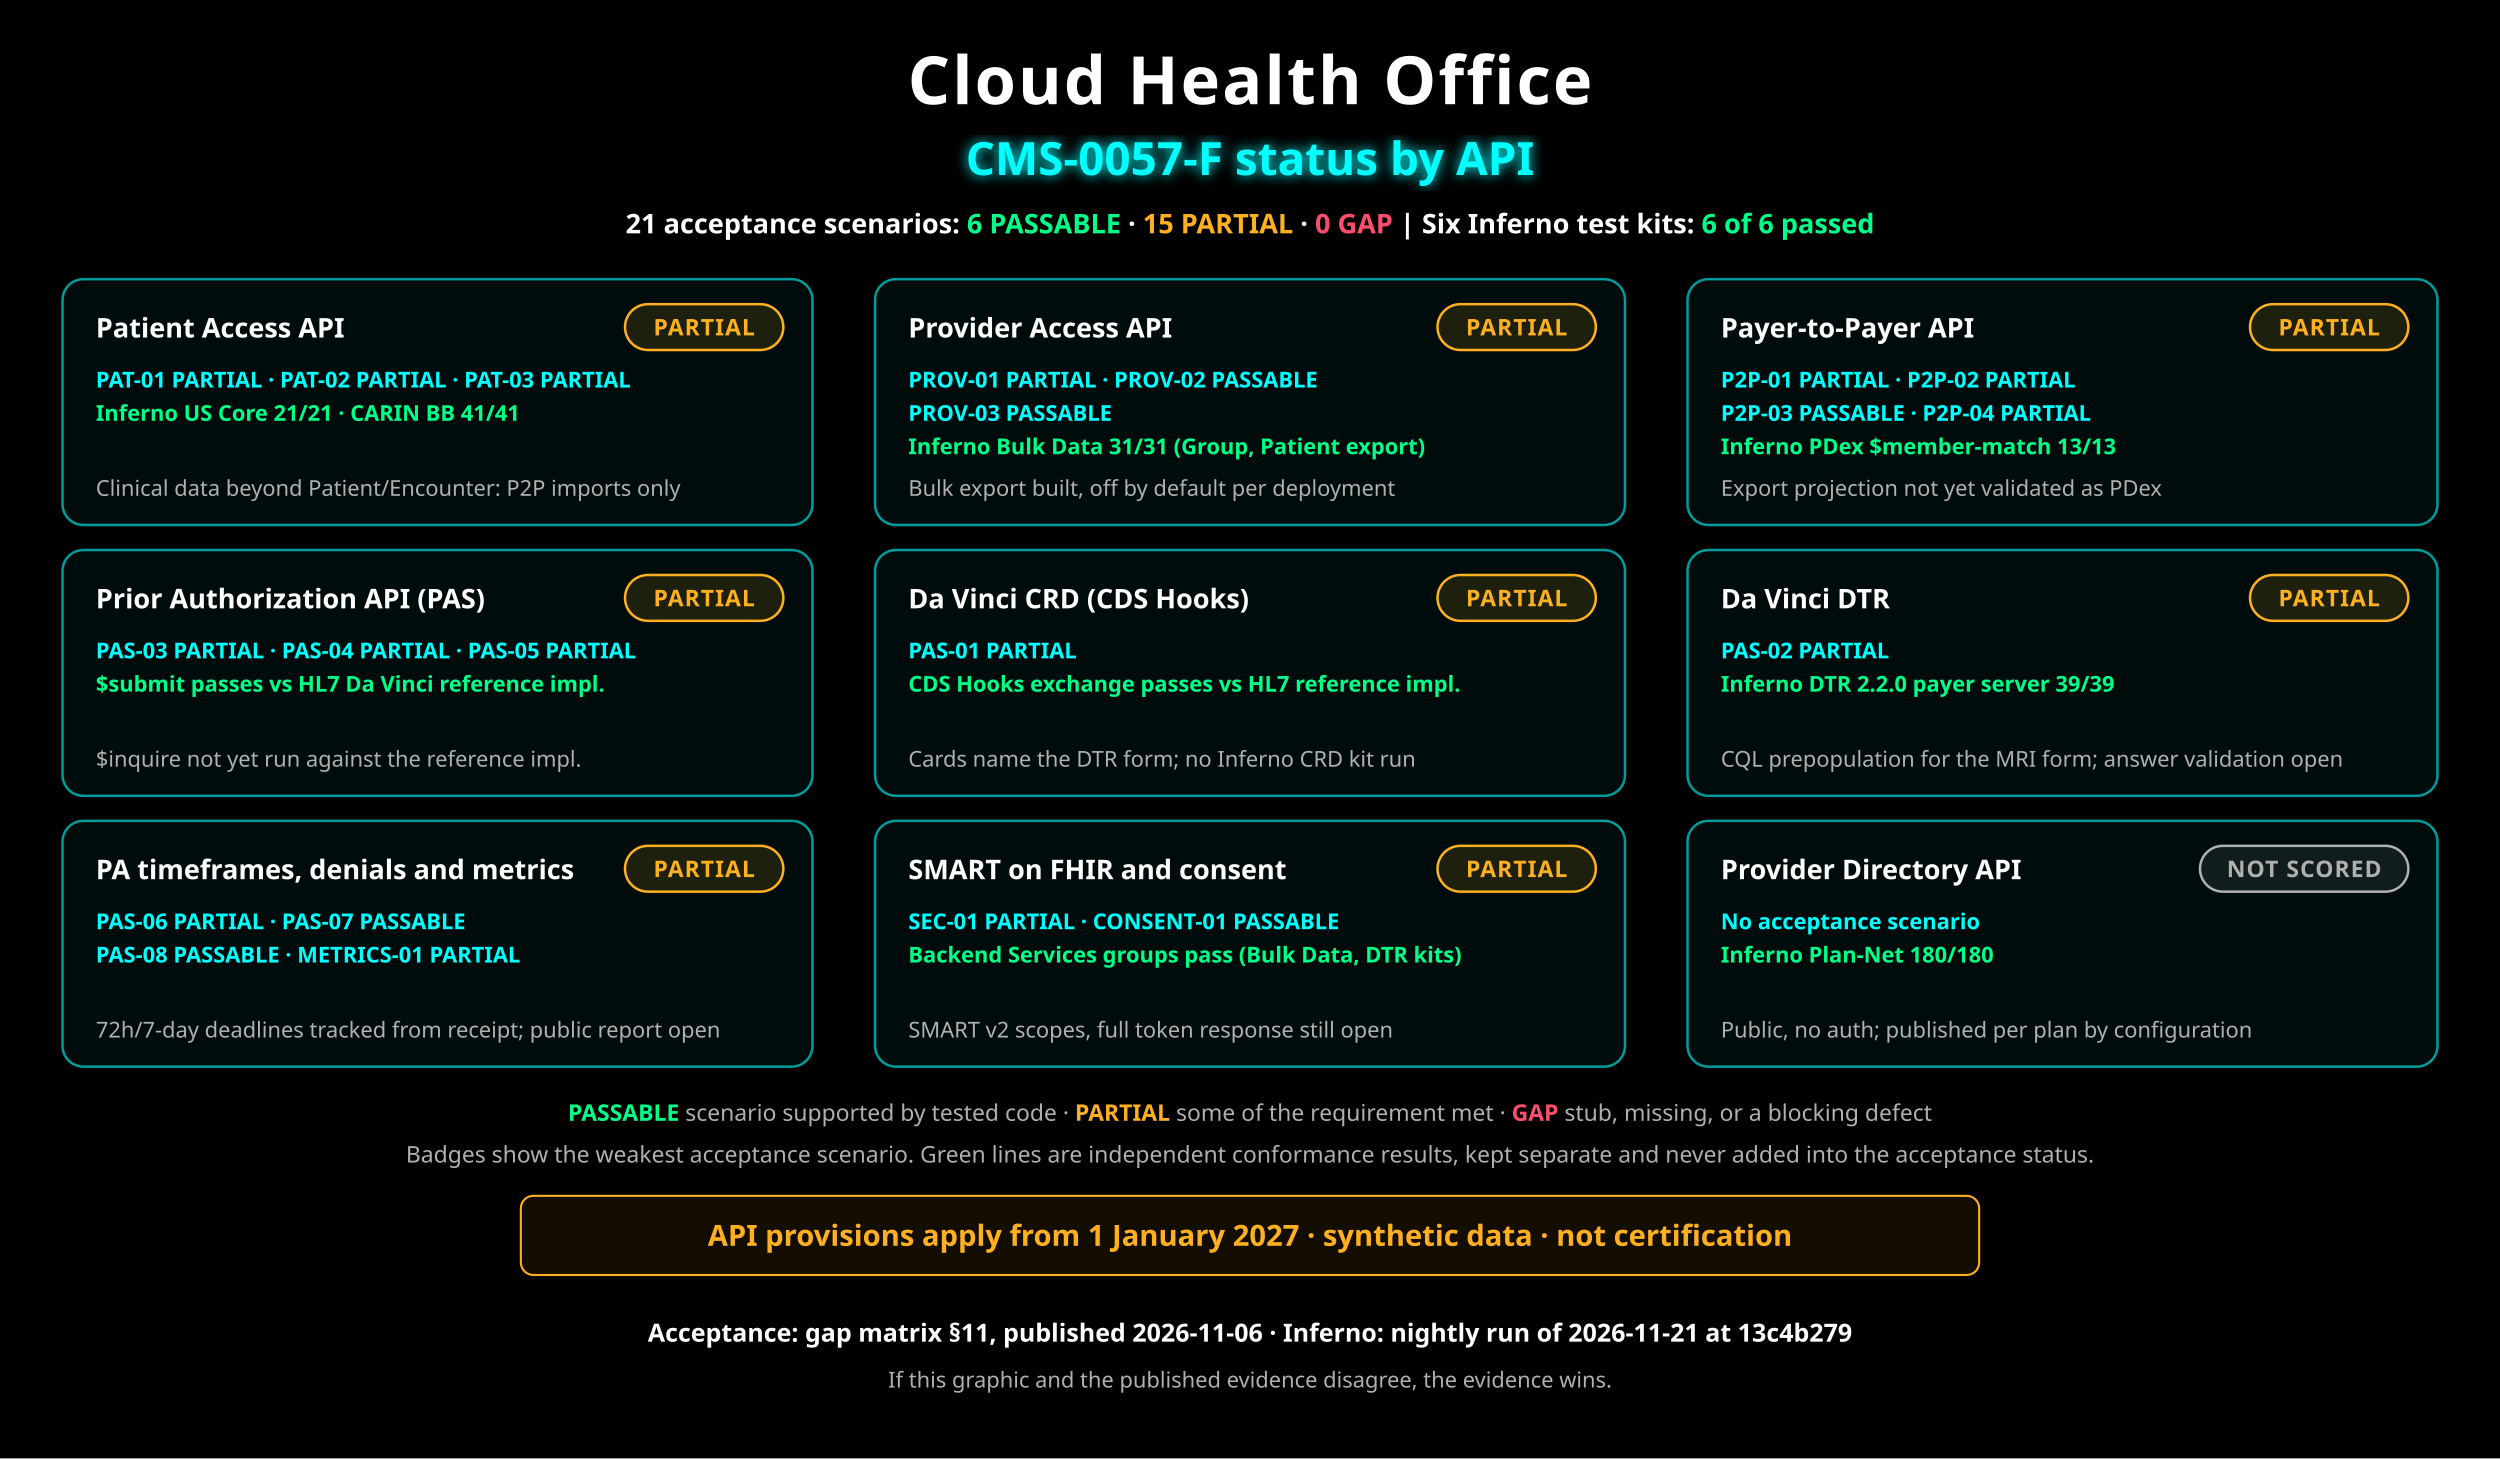
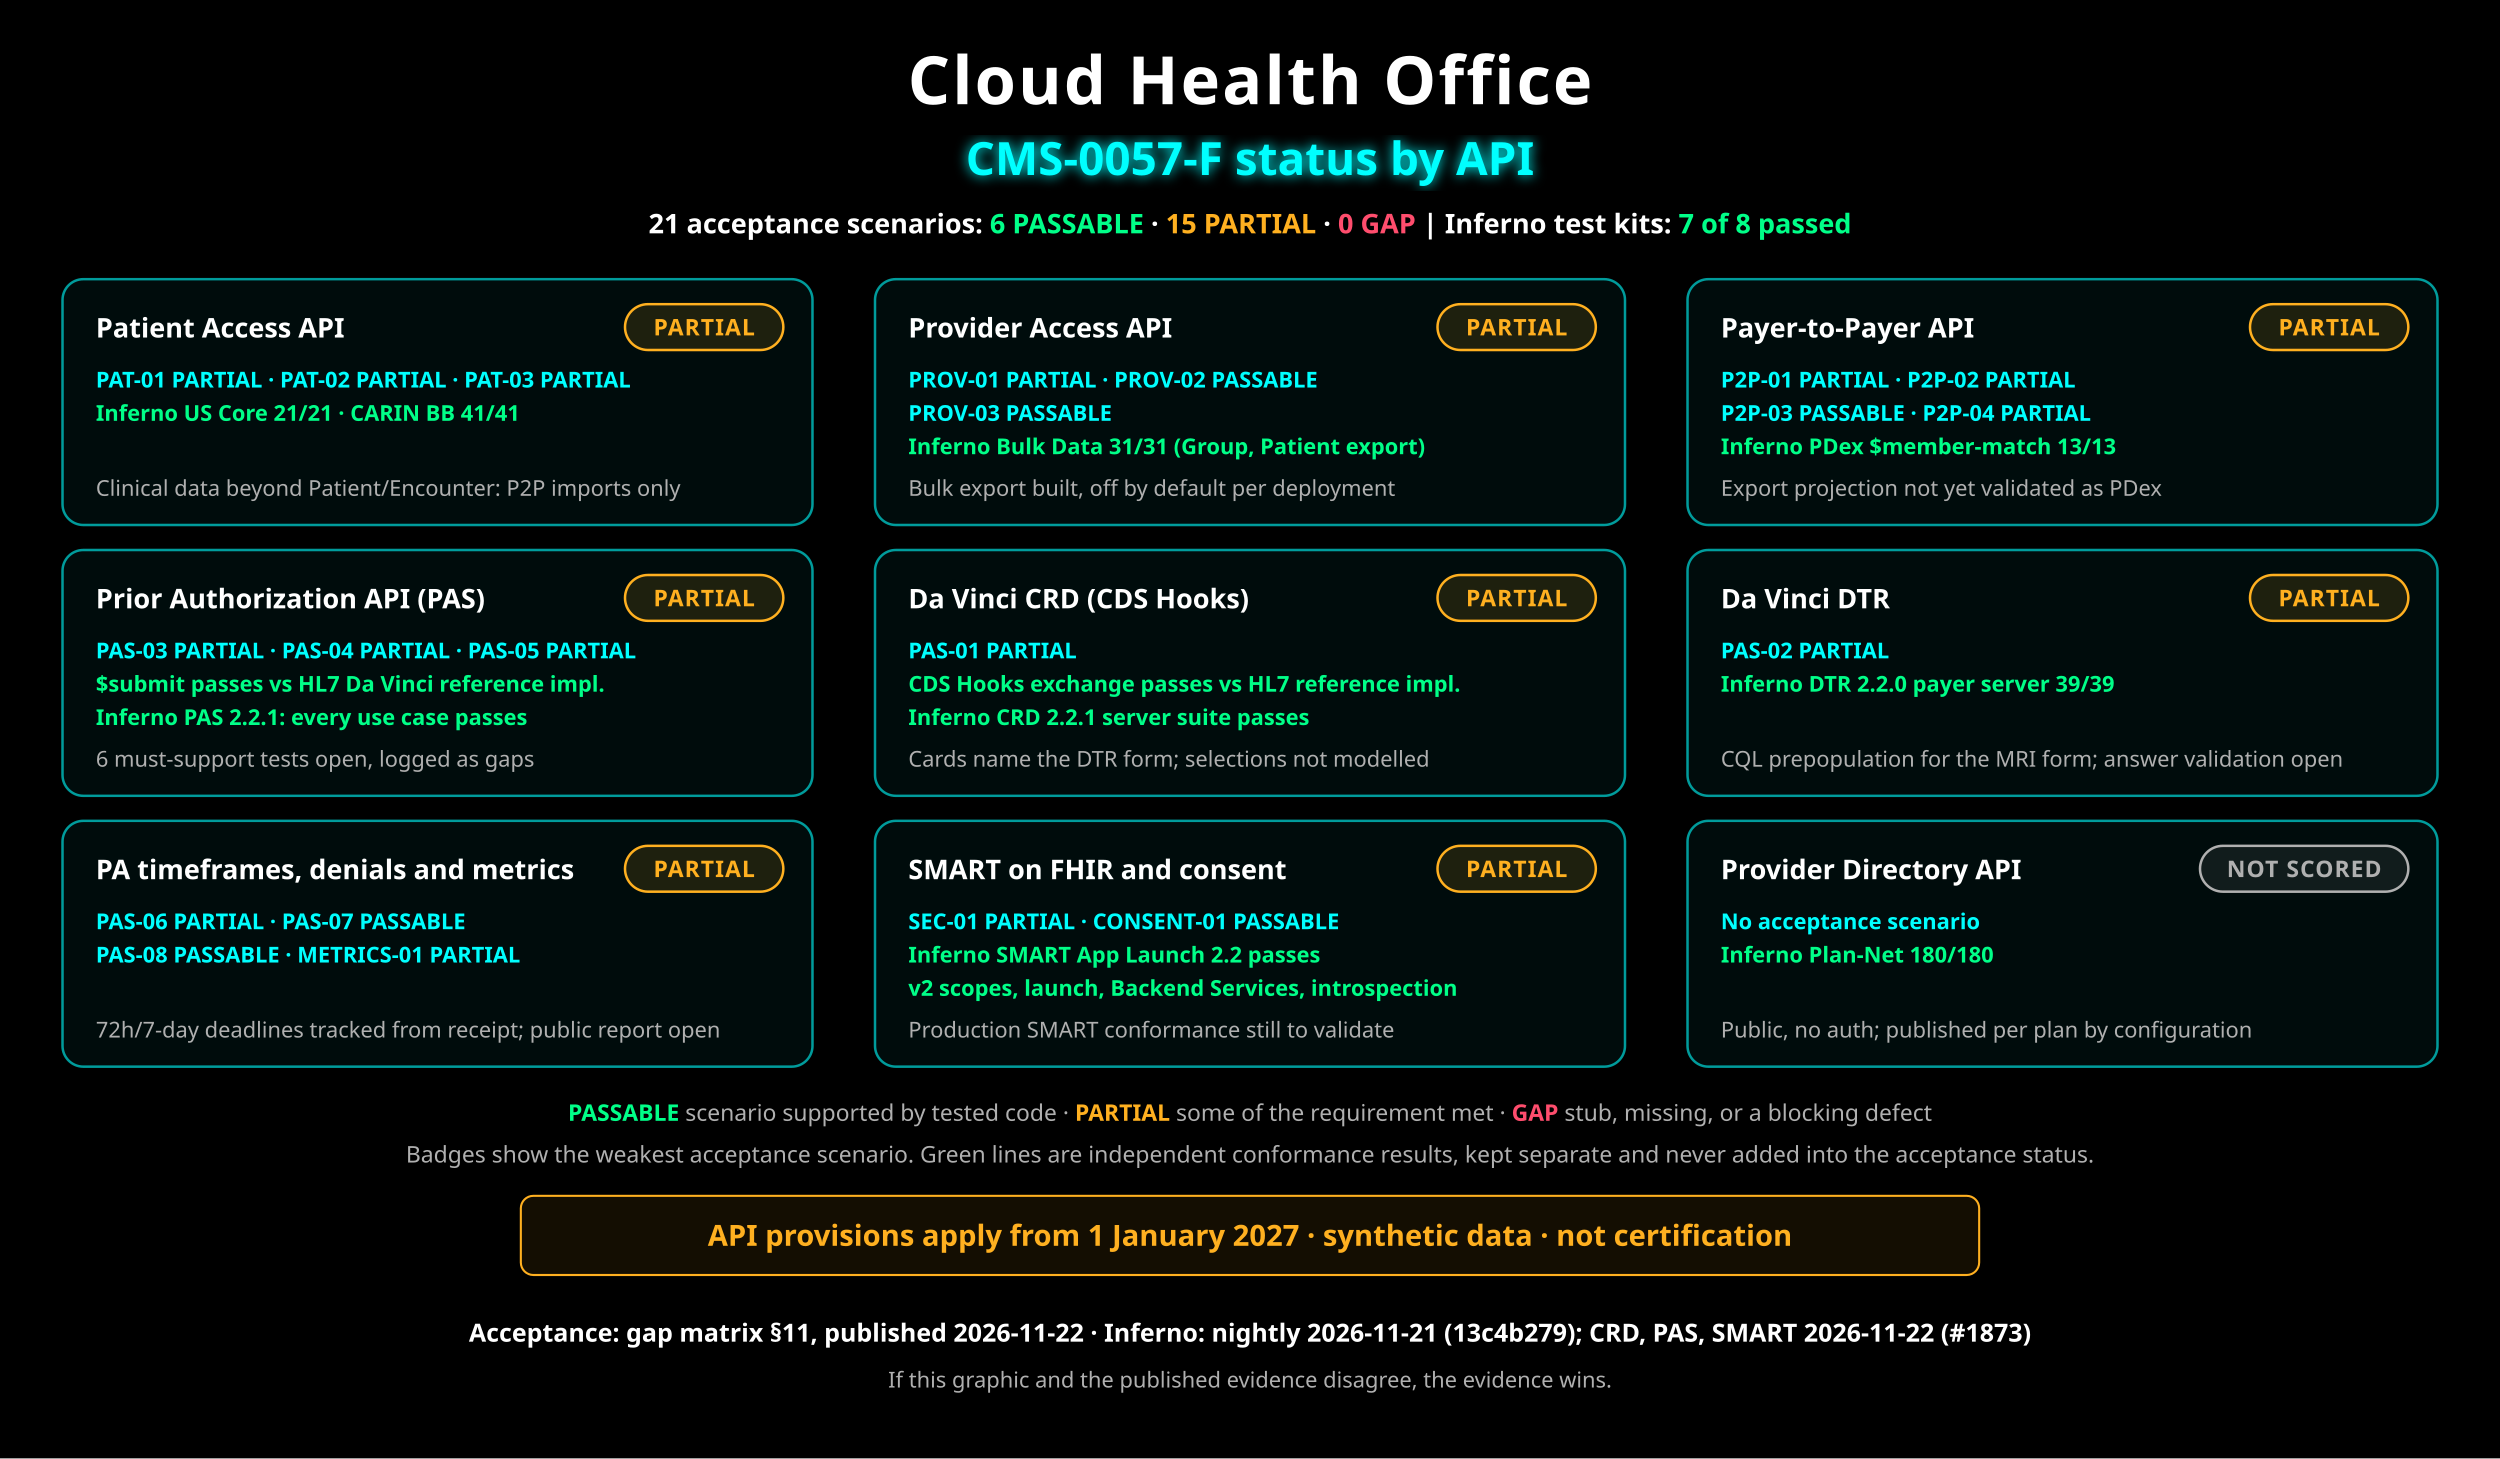
<svg xmlns="http://www.w3.org/2000/svg" width="1200" height="700" viewBox="0 0 1200 700" role="img" aria-labelledby="t d">
  <defs>
    <filter id="glow">
      <feGaussianBlur stdDeviation="3" result="blur" />
      <feMerge>
        <feMergeNode in="blur" />
        <feMergeNode in="SourceGraphic" />
      </feMerge>
    </filter>
  </defs>
  <rect width="1200" height="700" fill="#000000" />
  <text x="600" y="50" font-family="Segoe UI, system-ui, sans-serif" font-size="32" font-weight="900" fill="#ffffff" text-anchor="middle" letter-spacing="1">Cloud Health Office</text>
  <text x="600" y="84" font-family="Segoe UI, system-ui, sans-serif" font-size="22" font-weight="700" fill="#00ffff" text-anchor="middle" filter="url(#glow)">CMS-0057-F status by API</text>
-   <text x="600" y="112" font-family="Segoe UI, system-ui, sans-serif" font-size="13" font-weight="600" fill="#ffffff" text-anchor="middle">21 acceptance scenarios: <tspan fill="#00ff88">6 PASSABLE</tspan> · <tspan fill="#ffb020">15 PARTIAL</tspan> · <tspan fill="#ff4d6d">0 GAP</tspan>   |   Six Inferno test kits: <tspan fill="#00ff88">6 of 6 passed</tspan>
+   <text x="600" y="112" font-family="Segoe UI, system-ui, sans-serif" font-size="13" font-weight="600" fill="#ffffff" text-anchor="middle">21 acceptance scenarios: <tspan fill="#00ff88">6 PASSABLE</tspan> · <tspan fill="#ffb020">15 PARTIAL</tspan> · <tspan fill="#ff4d6d">0 GAP</tspan>   |   Inferno test kits: <tspan fill="#00ff88">7 of 8 passed</tspan>
  </text>
  <g transform="translate(30, 134)">
    <rect width="360" height="118" rx="10" fill="rgba(0,255,255,0.05)" stroke="#00ffff" stroke-width="1.2" stroke-opacity="0.6" />
    <rect x="270" y="12" width="76" height="22" rx="11" fill="rgba(255,176,32,0.12)" stroke="#ffb020" stroke-width="1.2" />
    <text x="308" y="27" font-family="Segoe UI, system-ui, sans-serif" font-size="11" font-weight="800" fill="#ffb020" text-anchor="middle" letter-spacing="0.5">PARTIAL</text>
    <text x="16" y="28" font-family="Segoe UI, system-ui, sans-serif" font-size="13" font-weight="700" fill="#ffffff">Patient Access API</text>
    <text x="16" y="52" font-family="Segoe UI, system-ui, sans-serif" font-size="10.5" font-weight="600" fill="#00ffff">PAT-01 PARTIAL · PAT-02 PARTIAL · PAT-03 PARTIAL</text>
    <text x="16" y="68" font-family="Segoe UI, system-ui, sans-serif" font-size="10.5" font-weight="600" fill="#00ff88">Inferno US Core 21/21 · CARIN BB 41/41</text>
    <text x="16" y="104" font-family="Segoe UI, system-ui, sans-serif" font-size="10.5" fill="#b0b0b0">Clinical data beyond Patient/Encounter: P2P imports only</text>
  </g>
  <g transform="translate(420, 134)">
    <rect width="360" height="118" rx="10" fill="rgba(0,255,255,0.05)" stroke="#00ffff" stroke-width="1.2" stroke-opacity="0.6" />
    <rect x="270" y="12" width="76" height="22" rx="11" fill="rgba(255,176,32,0.12)" stroke="#ffb020" stroke-width="1.2" />
    <text x="308" y="27" font-family="Segoe UI, system-ui, sans-serif" font-size="11" font-weight="800" fill="#ffb020" text-anchor="middle" letter-spacing="0.5">PARTIAL</text>
    <text x="16" y="28" font-family="Segoe UI, system-ui, sans-serif" font-size="13" font-weight="700" fill="#ffffff">Provider Access API</text>
    <text x="16" y="52" font-family="Segoe UI, system-ui, sans-serif" font-size="10.5" font-weight="600" fill="#00ffff">PROV-01 PARTIAL · PROV-02 PASSABLE</text>
    <text x="16" y="68" font-family="Segoe UI, system-ui, sans-serif" font-size="10.5" font-weight="600" fill="#00ffff">PROV-03 PASSABLE</text>
    <text x="16" y="84" font-family="Segoe UI, system-ui, sans-serif" font-size="10.5" font-weight="600" fill="#00ff88">Inferno Bulk Data 31/31 (Group, Patient export)</text>
    <text x="16" y="104" font-family="Segoe UI, system-ui, sans-serif" font-size="10.5" fill="#b0b0b0">Bulk export built, off by default per deployment</text>
  </g>
  <g transform="translate(810, 134)">
    <rect width="360" height="118" rx="10" fill="rgba(0,255,255,0.05)" stroke="#00ffff" stroke-width="1.2" stroke-opacity="0.6" />
    <rect x="270" y="12" width="76" height="22" rx="11" fill="rgba(255,176,32,0.12)" stroke="#ffb020" stroke-width="1.2" />
    <text x="308" y="27" font-family="Segoe UI, system-ui, sans-serif" font-size="11" font-weight="800" fill="#ffb020" text-anchor="middle" letter-spacing="0.5">PARTIAL</text>
    <text x="16" y="28" font-family="Segoe UI, system-ui, sans-serif" font-size="13" font-weight="700" fill="#ffffff">Payer-to-Payer API</text>
    <text x="16" y="52" font-family="Segoe UI, system-ui, sans-serif" font-size="10.5" font-weight="600" fill="#00ffff">P2P-01 PARTIAL · P2P-02 PARTIAL</text>
    <text x="16" y="68" font-family="Segoe UI, system-ui, sans-serif" font-size="10.5" font-weight="600" fill="#00ffff">P2P-03 PASSABLE · P2P-04 PARTIAL</text>
    <text x="16" y="84" font-family="Segoe UI, system-ui, sans-serif" font-size="10.5" font-weight="600" fill="#00ff88">Inferno PDex $member-match 13/13</text>
    <text x="16" y="104" font-family="Segoe UI, system-ui, sans-serif" font-size="10.5" fill="#b0b0b0">Export projection not yet validated as PDex</text>
  </g>
  <g transform="translate(30, 264)">
    <rect width="360" height="118" rx="10" fill="rgba(0,255,255,0.05)" stroke="#00ffff" stroke-width="1.2" stroke-opacity="0.6" />
    <rect x="270" y="12" width="76" height="22" rx="11" fill="rgba(255,176,32,0.12)" stroke="#ffb020" stroke-width="1.2" />
    <text x="308" y="27" font-family="Segoe UI, system-ui, sans-serif" font-size="11" font-weight="800" fill="#ffb020" text-anchor="middle" letter-spacing="0.5">PARTIAL</text>
    <text x="16" y="28" font-family="Segoe UI, system-ui, sans-serif" font-size="13" font-weight="700" fill="#ffffff">Prior Authorization API (PAS)</text>
    <text x="16" y="52" font-family="Segoe UI, system-ui, sans-serif" font-size="10.5" font-weight="600" fill="#00ffff">PAS-03 PARTIAL · PAS-04 PARTIAL · PAS-05 PARTIAL</text>
    <text x="16" y="68" font-family="Segoe UI, system-ui, sans-serif" font-size="10.5" font-weight="600" fill="#00ff88">$submit passes vs HL7 Da Vinci reference impl.</text>
-     <text x="16" y="104" font-family="Segoe UI, system-ui, sans-serif" font-size="10.5" fill="#b0b0b0">$inquire not yet run against the reference impl.</text>
+     <text x="16" y="84" font-family="Segoe UI, system-ui, sans-serif" font-size="10.5" font-weight="600" fill="#00ff88">Inferno PAS 2.2.1: every use case passes</text>
+     <text x="16" y="104" font-family="Segoe UI, system-ui, sans-serif" font-size="10.5" fill="#b0b0b0">6 must-support tests open, logged as gaps</text>
  </g>
  <g transform="translate(420, 264)">
    <rect width="360" height="118" rx="10" fill="rgba(0,255,255,0.05)" stroke="#00ffff" stroke-width="1.2" stroke-opacity="0.6" />
    <rect x="270" y="12" width="76" height="22" rx="11" fill="rgba(255,176,32,0.12)" stroke="#ffb020" stroke-width="1.2" />
    <text x="308" y="27" font-family="Segoe UI, system-ui, sans-serif" font-size="11" font-weight="800" fill="#ffb020" text-anchor="middle" letter-spacing="0.5">PARTIAL</text>
    <text x="16" y="28" font-family="Segoe UI, system-ui, sans-serif" font-size="13" font-weight="700" fill="#ffffff">Da Vinci CRD (CDS Hooks)</text>
    <text x="16" y="52" font-family="Segoe UI, system-ui, sans-serif" font-size="10.5" font-weight="600" fill="#00ffff">PAS-01 PARTIAL</text>
    <text x="16" y="68" font-family="Segoe UI, system-ui, sans-serif" font-size="10.5" font-weight="600" fill="#00ff88">CDS Hooks exchange passes vs HL7 reference impl.</text>
-     <text x="16" y="104" font-family="Segoe UI, system-ui, sans-serif" font-size="10.5" fill="#b0b0b0">Cards name the DTR form; no Inferno CRD kit run</text>
+     <text x="16" y="84" font-family="Segoe UI, system-ui, sans-serif" font-size="10.5" font-weight="600" fill="#00ff88">Inferno CRD 2.2.1 server suite passes</text>
+     <text x="16" y="104" font-family="Segoe UI, system-ui, sans-serif" font-size="10.5" fill="#b0b0b0">Cards name the DTR form; selections not modelled</text>
  </g>
  <g transform="translate(810, 264)">
    <rect width="360" height="118" rx="10" fill="rgba(0,255,255,0.05)" stroke="#00ffff" stroke-width="1.2" stroke-opacity="0.6" />
    <rect x="270" y="12" width="76" height="22" rx="11" fill="rgba(255,176,32,0.12)" stroke="#ffb020" stroke-width="1.2" />
    <text x="308" y="27" font-family="Segoe UI, system-ui, sans-serif" font-size="11" font-weight="800" fill="#ffb020" text-anchor="middle" letter-spacing="0.5">PARTIAL</text>
    <text x="16" y="28" font-family="Segoe UI, system-ui, sans-serif" font-size="13" font-weight="700" fill="#ffffff">Da Vinci DTR</text>
    <text x="16" y="52" font-family="Segoe UI, system-ui, sans-serif" font-size="10.5" font-weight="600" fill="#00ffff">PAS-02 PARTIAL</text>
    <text x="16" y="68" font-family="Segoe UI, system-ui, sans-serif" font-size="10.5" font-weight="600" fill="#00ff88">Inferno DTR 2.2.0 payer server 39/39</text>
    <text x="16" y="104" font-family="Segoe UI, system-ui, sans-serif" font-size="10.5" fill="#b0b0b0">CQL prepopulation for the MRI form; answer validation open</text>
  </g>
  <g transform="translate(30, 394)">
    <rect width="360" height="118" rx="10" fill="rgba(0,255,255,0.05)" stroke="#00ffff" stroke-width="1.2" stroke-opacity="0.6" />
    <rect x="270" y="12" width="76" height="22" rx="11" fill="rgba(255,176,32,0.12)" stroke="#ffb020" stroke-width="1.2" />
    <text x="308" y="27" font-family="Segoe UI, system-ui, sans-serif" font-size="11" font-weight="800" fill="#ffb020" text-anchor="middle" letter-spacing="0.5">PARTIAL</text>
    <text x="16" y="28" font-family="Segoe UI, system-ui, sans-serif" font-size="13" font-weight="700" fill="#ffffff">PA timeframes, denials and metrics</text>
    <text x="16" y="52" font-family="Segoe UI, system-ui, sans-serif" font-size="10.5" font-weight="600" fill="#00ffff">PAS-06 PARTIAL · PAS-07 PASSABLE</text>
    <text x="16" y="68" font-family="Segoe UI, system-ui, sans-serif" font-size="10.5" font-weight="600" fill="#00ffff">PAS-08 PASSABLE · METRICS-01 PARTIAL</text>
    <text x="16" y="104" font-family="Segoe UI, system-ui, sans-serif" font-size="10.5" fill="#b0b0b0">72h/7-day deadlines tracked from receipt; public report open</text>
  </g>
  <g transform="translate(420, 394)">
    <rect width="360" height="118" rx="10" fill="rgba(0,255,255,0.05)" stroke="#00ffff" stroke-width="1.2" stroke-opacity="0.6" />
    <rect x="270" y="12" width="76" height="22" rx="11" fill="rgba(255,176,32,0.12)" stroke="#ffb020" stroke-width="1.2" />
    <text x="308" y="27" font-family="Segoe UI, system-ui, sans-serif" font-size="11" font-weight="800" fill="#ffb020" text-anchor="middle" letter-spacing="0.5">PARTIAL</text>
    <text x="16" y="28" font-family="Segoe UI, system-ui, sans-serif" font-size="13" font-weight="700" fill="#ffffff">SMART on FHIR and consent</text>
    <text x="16" y="52" font-family="Segoe UI, system-ui, sans-serif" font-size="10.5" font-weight="600" fill="#00ffff">SEC-01 PARTIAL · CONSENT-01 PASSABLE</text>
-     <text x="16" y="68" font-family="Segoe UI, system-ui, sans-serif" font-size="10.5" font-weight="600" fill="#00ff88">Backend Services groups pass (Bulk Data, DTR kits)</text>
-     <text x="16" y="104" font-family="Segoe UI, system-ui, sans-serif" font-size="10.5" fill="#b0b0b0">SMART v2 scopes, full token response still open</text>
+     <text x="16" y="68" font-family="Segoe UI, system-ui, sans-serif" font-size="10.5" font-weight="600" fill="#00ff88">Inferno SMART App Launch 2.2 passes</text>
+     <text x="16" y="84" font-family="Segoe UI, system-ui, sans-serif" font-size="10.5" font-weight="600" fill="#00ff88">v2 scopes, launch, Backend Services, introspection</text>
+     <text x="16" y="104" font-family="Segoe UI, system-ui, sans-serif" font-size="10.5" fill="#b0b0b0">Production SMART conformance still to validate</text>
  </g>
  <g transform="translate(810, 394)">
    <rect width="360" height="118" rx="10" fill="rgba(0,255,255,0.05)" stroke="#00ffff" stroke-width="1.2" stroke-opacity="0.6" />
    <rect x="246" y="12" width="100" height="22" rx="11" fill="rgba(176,176,176,0.10)" stroke="#b0b0b0" stroke-width="1.2" />
    <text x="296" y="27" font-family="Segoe UI, system-ui, sans-serif" font-size="11" font-weight="800" fill="#b0b0b0" text-anchor="middle" letter-spacing="0.5">NOT SCORED</text>
    <text x="16" y="28" font-family="Segoe UI, system-ui, sans-serif" font-size="13" font-weight="700" fill="#ffffff">Provider Directory API</text>
    <text x="16" y="52" font-family="Segoe UI, system-ui, sans-serif" font-size="10.5" font-weight="600" fill="#00ffff">No acceptance scenario</text>
    <text x="16" y="68" font-family="Segoe UI, system-ui, sans-serif" font-size="10.5" font-weight="600" fill="#00ff88">Inferno Plan-Net 180/180</text>
    <text x="16" y="104" font-family="Segoe UI, system-ui, sans-serif" font-size="10.5" fill="#b0b0b0">Public, no auth; published per plan by configuration</text>
  </g>
  <g transform="translate(600, 538)">
    <text x="0" y="0" font-family="Segoe UI, system-ui, sans-serif" font-size="11" fill="#b0b0b0" text-anchor="middle">
      <tspan fill="#00ff88" font-weight="700">PASSABLE</tspan> scenario supported by tested code  ·  <tspan fill="#ffb020" font-weight="700">PARTIAL</tspan> some of the requirement met  ·  <tspan fill="#ff4d6d" font-weight="700">GAP</tspan> stub, missing, or a blocking defect</text>
    <text x="0" y="20" font-family="Segoe UI, system-ui, sans-serif" font-size="11" fill="#b0b0b0" text-anchor="middle">Badges show the weakest acceptance scenario. Green lines are independent conformance results, kept separate and never added into the acceptance status.</text>
  </g>
  <rect x="250" y="574" width="700" height="38" rx="6" fill="rgba(255,176,32,0.08)" stroke="#ffb020" stroke-width="1" />
  <text x="600" y="598" font-family="Segoe UI, system-ui, sans-serif" font-size="14" font-weight="600" fill="#ffb020" text-anchor="middle">API provisions apply from 1 January 2027 · synthetic data · not certification</text>
-   <text x="600" y="644" font-family="Segoe UI, system-ui, sans-serif" font-size="12" font-weight="600" fill="#ffffff" text-anchor="middle">Acceptance: gap matrix §11, published 2026-11-06 · Inferno: nightly run of 2026-11-21 at 13c4b279</text>
+   <text x="600" y="644" font-family="Segoe UI, system-ui, sans-serif" font-size="12" font-weight="600" fill="#ffffff" text-anchor="middle">Acceptance: gap matrix §11, published 2026-11-22 · Inferno: nightly 2026-11-21 (13c4b279); CRD, PAS, SMART 2026-11-22 (#1873)</text>
  <text x="600" y="666" font-family="Segoe UI, system-ui, sans-serif" font-size="10.5" fill="#b0b0b0" text-anchor="middle">If this graphic and the published evidence disagree, the evidence wins.</text>
</svg>
